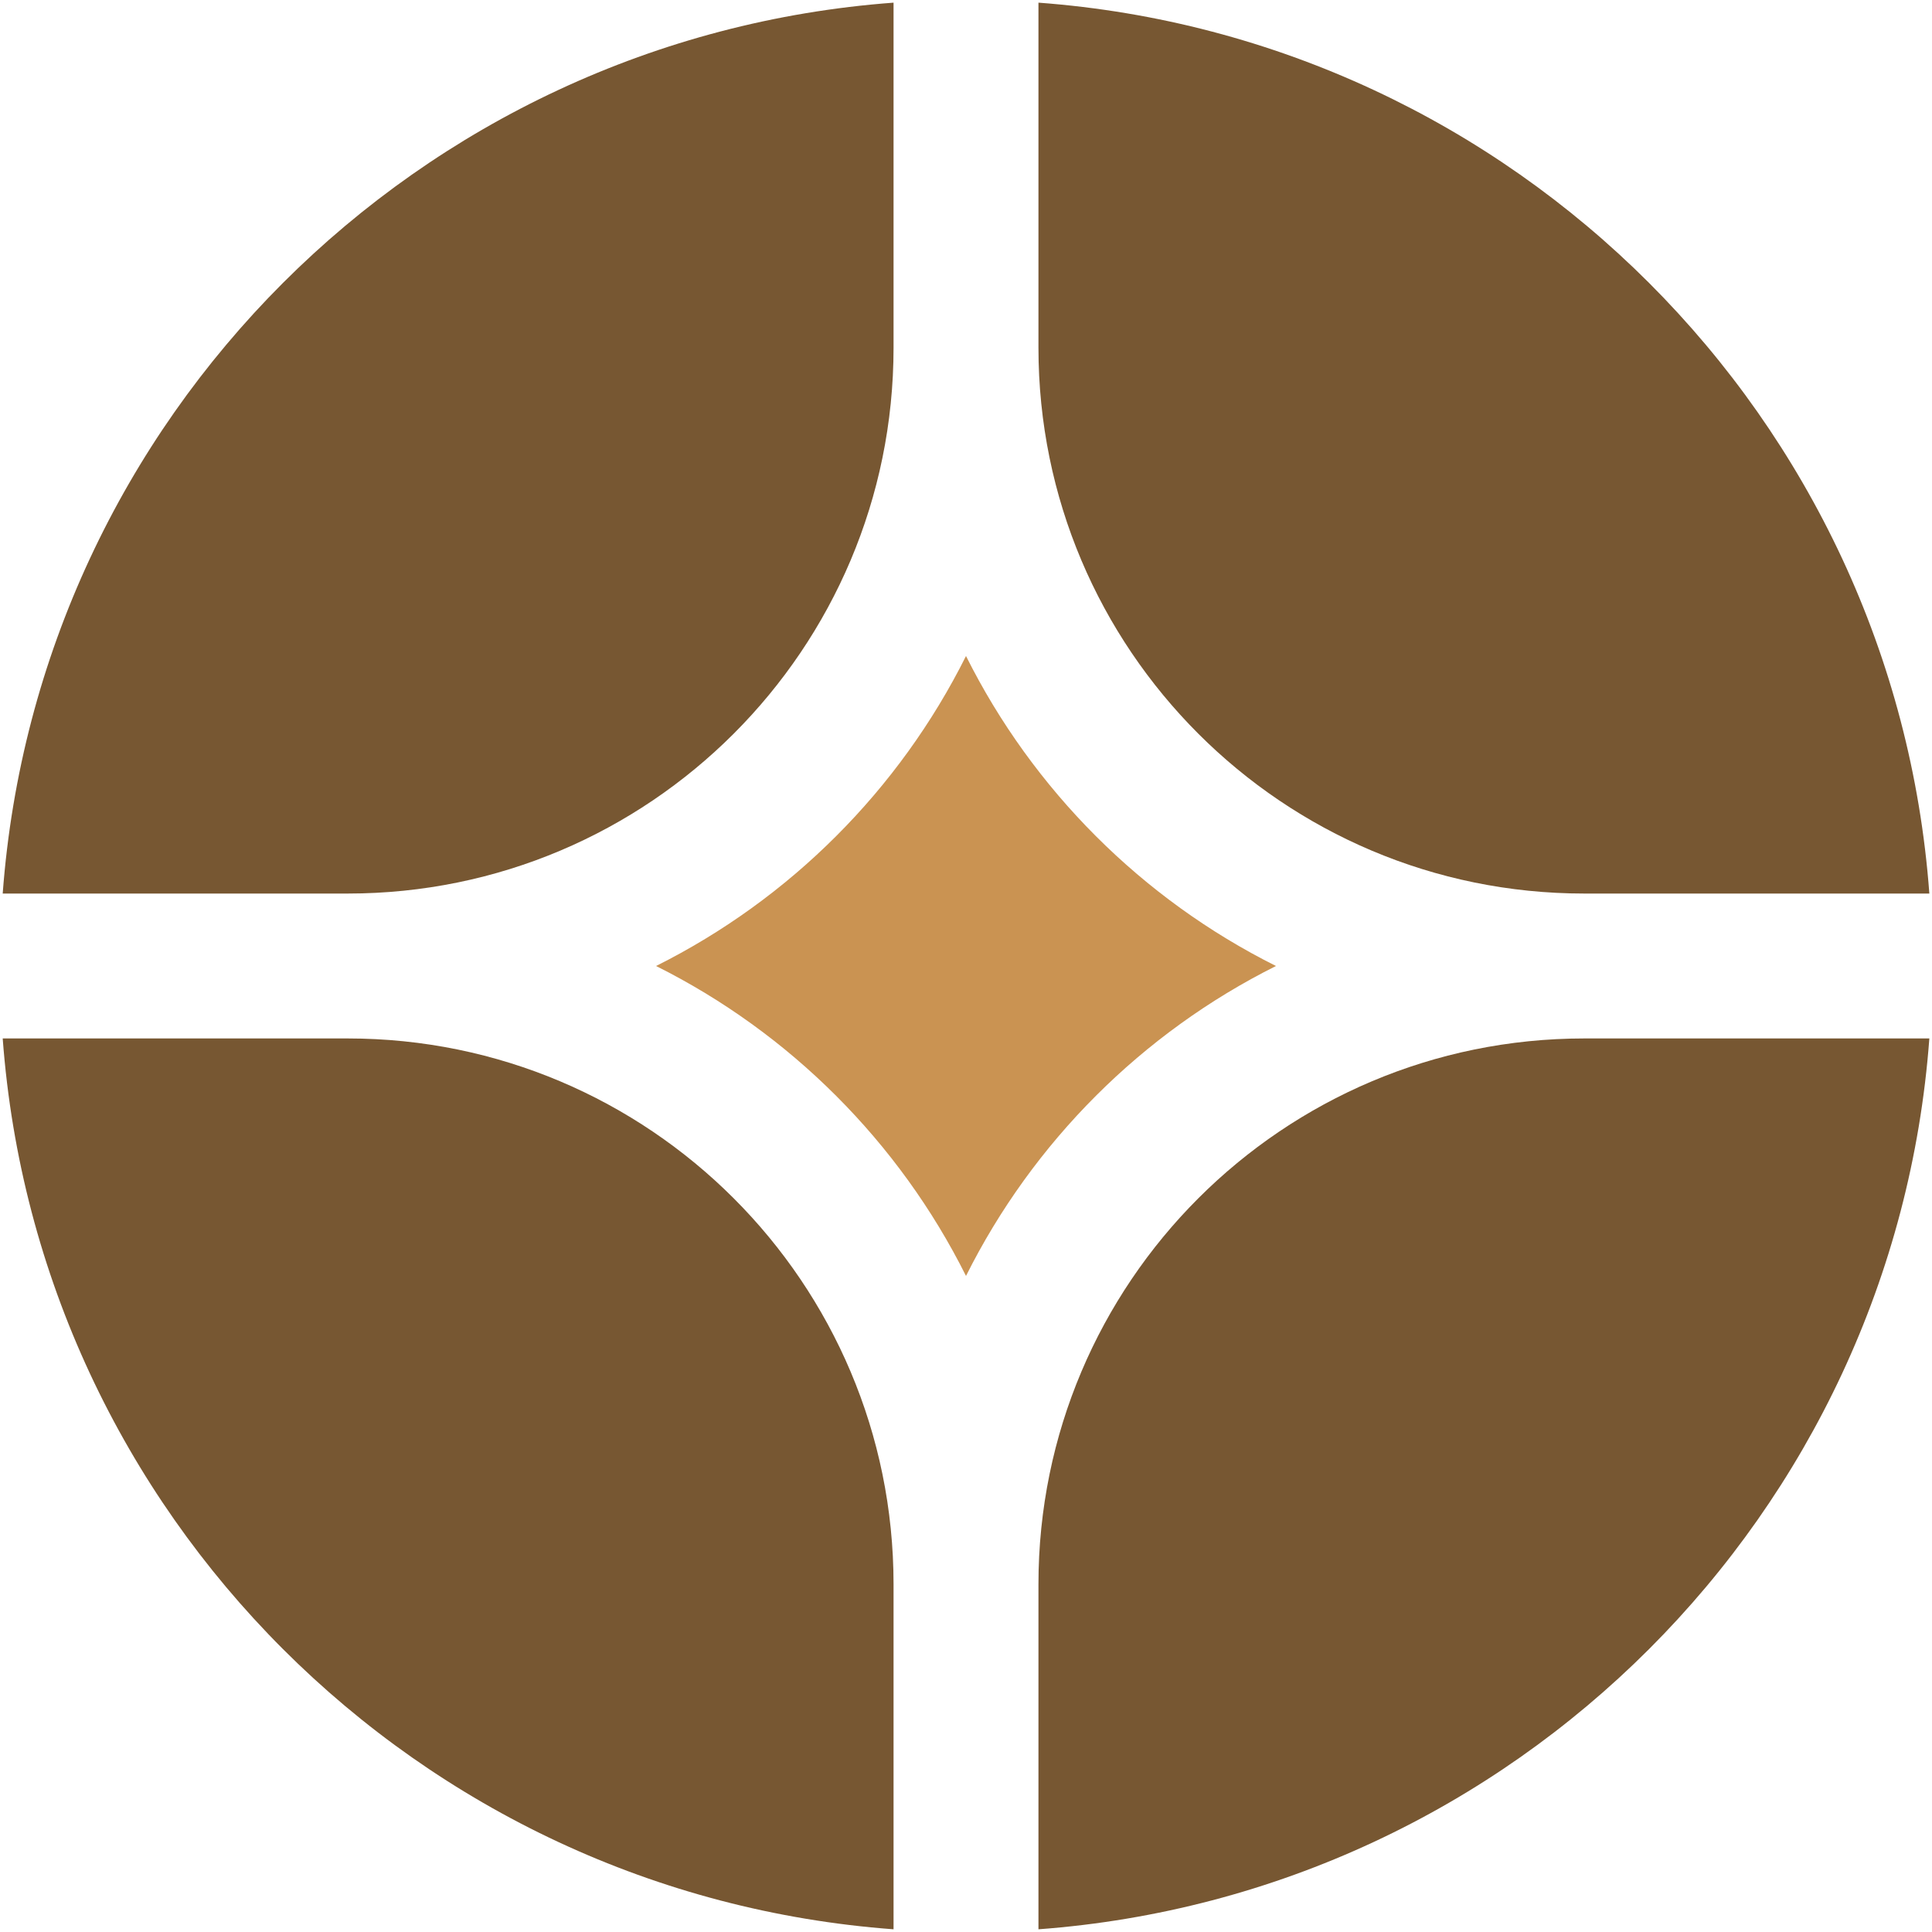
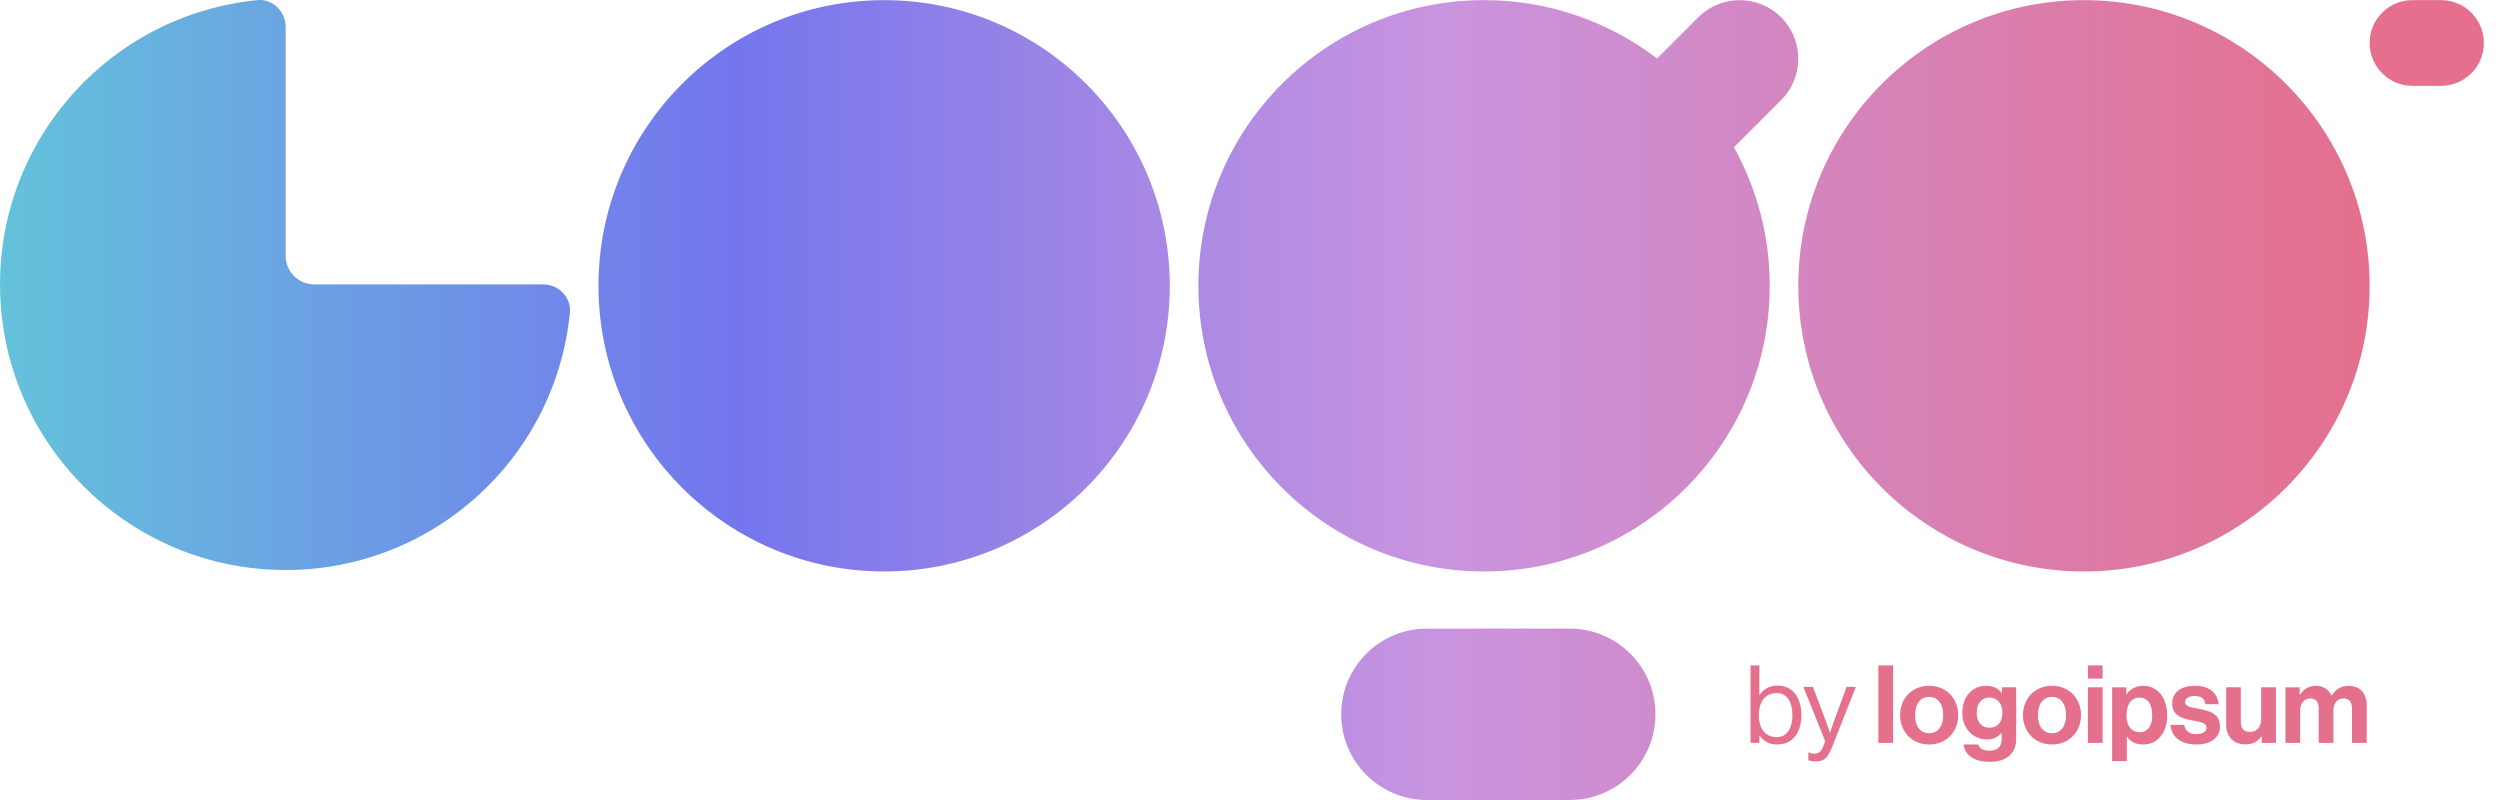
- <svg xmlns="http://www.w3.org/2000/svg" id="logo-89" width="40" height="40" viewBox="0 0 40 40" fill="none">
-   <path class="ccustom" d="M39.945 21.5H32.8C26.559 21.5 21.5 26.559 21.5 32.8V39.944C31.35 39.214 39.215 31.35 39.945 21.5Z" fill="#775732" />
-   <path class="ccustom" d="M18.5 39.944V32.8C18.5 26.559 13.441 21.5 7.2 21.5H0.056C0.786 31.35 8.65 39.214 18.5 39.944Z" fill="#775732" />
-   <path class="ccustom" d="M39.945 18.5C39.215 8.65 31.35 0.786 21.5 0.055V7.2C21.5 13.441 26.559 18.5 32.8 18.5H39.945Z" fill="#775732" />
-   <path class="ccustom" d="M18.5 0.055C8.65 0.786 0.786 8.65 0.056 18.5H7.2C13.441 18.5 18.5 13.441 18.5 7.2V0.055Z" fill="#775732" />
-   <path class="ccustom" d="M13.583 20C16.355 18.614 18.615 16.355 20 13.582C21.386 16.355 23.645 18.614 26.418 20C23.645 21.385 21.386 23.645 20 26.417C18.615 23.645 16.355 21.385 13.583 20Z" fill="#CA9352" />
+ <svg xmlns="http://www.w3.org/2000/svg" id="logo-79" class="gradient" width="125" height="40" viewBox="0 0 125 40" fill="none">
+   <path class="ccustom" d="M88.861 37.225c.759 0 1.208-.575 1.208-1.474 0-.932-.482-1.474-1.192-1.474-.406 0-.688.18-.899.466h-.01V33.27h-.44v3.873h.44v-.368h.01c.228.314.504.45.883.45Zm-.032-.369c-.596 0-.889-.471-.889-1.1 0-.606.282-1.105.894-1.105.531 0 .786.477.786 1.105 0 .634-.255 1.1-.791 1.1Zm1.983 1.214c.341 0 .558-.12.785-.7l1.198-3.028h-.466l-.64 1.745c-.086.233-.184.547-.184.547h-.01s-.104-.314-.19-.547l-.661-1.745h-.477l1.094 2.72-.108.276c-.108.271-.233.342-.417.342a.616.616 0 0 1-.298-.06h-.022v.39c.12.049.228.06.396.06Zm3.106-.927h.737V33.27h-.737v3.873Zm2.539.082c.861 0 1.452-.64 1.452-1.469 0-.829-.59-1.468-1.452-1.468-.861 0-1.452.64-1.452 1.468 0 .83.59 1.469 1.452 1.469Zm0-.564c-.455 0-.704-.363-.704-.905 0-.541.249-.91.704-.91.45 0 .704.369.704.91 0 .542-.254.905-.704.905Zm3.019 1.43c.412 0 .769-.097 1.002-.314.206-.19.331-.455.331-.845v-2.568h-.71v.293h-.011c-.168-.233-.422-.369-.77-.369-.703 0-1.202.531-1.202 1.36 0 .84.607 1.327 1.225 1.327.352 0 .563-.14.725-.325h.017v.304c0 .379-.2.58-.618.58-.341 0-.498-.136-.558-.31h-.731c.075.542.541.867 1.3.867Zm-.01-1.706c-.38 0-.63-.276-.63-.748 0-.466.25-.758.624-.758.444 0 .661.346.661.753 0 .412-.19.753-.656.753Zm3.134.84c.861 0 1.452-.64 1.452-1.469 0-.829-.591-1.468-1.452-1.468-.862 0-1.452.64-1.452 1.468 0 .83.59 1.469 1.452 1.469Zm0-.564c-.455 0-.705-.363-.705-.905 0-.541.25-.91.705-.91.449 0 .704.369.704.91 0 .542-.255.905-.704.905Zm1.794.482h.737v-2.779h-.737v2.78Zm0-3.212h.737v-.661h-.737v.66Zm1.212 4.122h.737V36.83h.01c.158.239.412.396.802.396.715 0 1.203-.57 1.203-1.469 0-.867-.471-1.468-1.208-1.468a.972.972 0 0 0-.818.423h-.016v-.347h-.71v3.69Zm1.392-1.44c-.439 0-.672-.331-.672-.835 0-.498.185-.894.645-.894.455 0 .639.368.639.894s-.238.834-.612.834Zm2.83.612c.693 0 1.17-.336 1.17-.894 0-.65-.515-.78-.981-.878-.395-.081-.763-.103-.763-.341 0-.2.189-.31.476-.31.315 0 .504.11.537.407h.666c-.054-.558-.46-.92-1.192-.92-.634 0-1.132.286-1.132.888 0 .606.487.742.986.84.379.075.731.102.731.368 0 .195-.184.32-.509.32-.33 0-.558-.141-.607-.461h-.682c.043.59.493.98 1.3.98Zm3.968-.082v-2.779h-.737v1.604c0 .368-.212.628-.558.628-.314 0-.461-.179-.461-.504v-1.728h-.731v1.853c0 .607.347 1.002.964 1.002.39 0 .607-.146.797-.4h.016v.324h.71Zm.476 0h.737V35.53c0-.369.2-.607.498-.607.271 0 .428.163.428.477v1.744h.737V35.53c0-.369.19-.607.499-.607.271 0 .428.163.428.477v1.744h.737v-1.869c0-.607-.331-.986-.916-.986-.352 0-.645.184-.834.488h-.011a.83.83 0 0 0-.77-.488.908.908 0 0 0-.807.45h-.016v-.374h-.71v2.78Z" fill="#E5708C" />
+   <path d="M118.481 2.149c0-1.183.959-2.143 2.142-2.143h1.429a2.142 2.142 0 0 1 0 4.286h-1.429a2.142 2.142 0 0 1-2.142-2.143ZM58.49 14.29c0 7.888-6.394 14.283-14.283 14.283-7.888 0-14.283-6.395-14.283-14.283C29.924 6.4 36.319.007 44.207.007 52.096.007 58.49 6.4 58.49 14.29Zm-31.352-.071c.79 0 1.436.64 1.357 1.426A14.283 14.283 0 1 1 12.857.007c.785-.08 1.426.568 1.426 1.356V12.79c0 .79.64 1.429 1.429 1.429h11.426ZM78.487 31.43a4.285 4.285 0 1 1 0 8.57h-7.141a4.285 4.285 0 0 1 0-8.57h7.141Zm-4.285-2.857c7.889 0 14.284-6.395 14.284-14.283a14.22 14.22 0 0 0-1.789-6.925l2.36-2.36a2.928 2.928 0 1 0-4.142-4.14l-2.06 2.06A14.22 14.22 0 0 0 74.201.006C66.314.007 59.92 6.4 59.92 14.29c0 7.888 6.395 14.283 14.283 14.283Zm44.279-14.283c0 7.888-6.395 14.283-14.284 14.283-7.888 0-14.283-6.395-14.283-14.283 0-7.89 6.395-14.283 14.283-14.283 7.889 0 14.284 6.394 14.284 14.283Z" fill="url(#gradient_a1234)" />
+   <defs>
+     <linearGradient id="gradient_a1234" x1="0" y1="16" x2="119" y2="16" gradientUnits="userSpaceOnUse">
+       <stop class="ccompli1" stop-color="#64C2DB" />
+       <stop class="ccompli2" offset=".307" stop-color="#7476ED" />
+       <stop class="ccustom" offset=".604" stop-color="#C994DF" />
+       <stop class="ccompli1" offset="1" stop-color="#E56F8C" />
+     </linearGradient>
+   </defs>
</svg>
